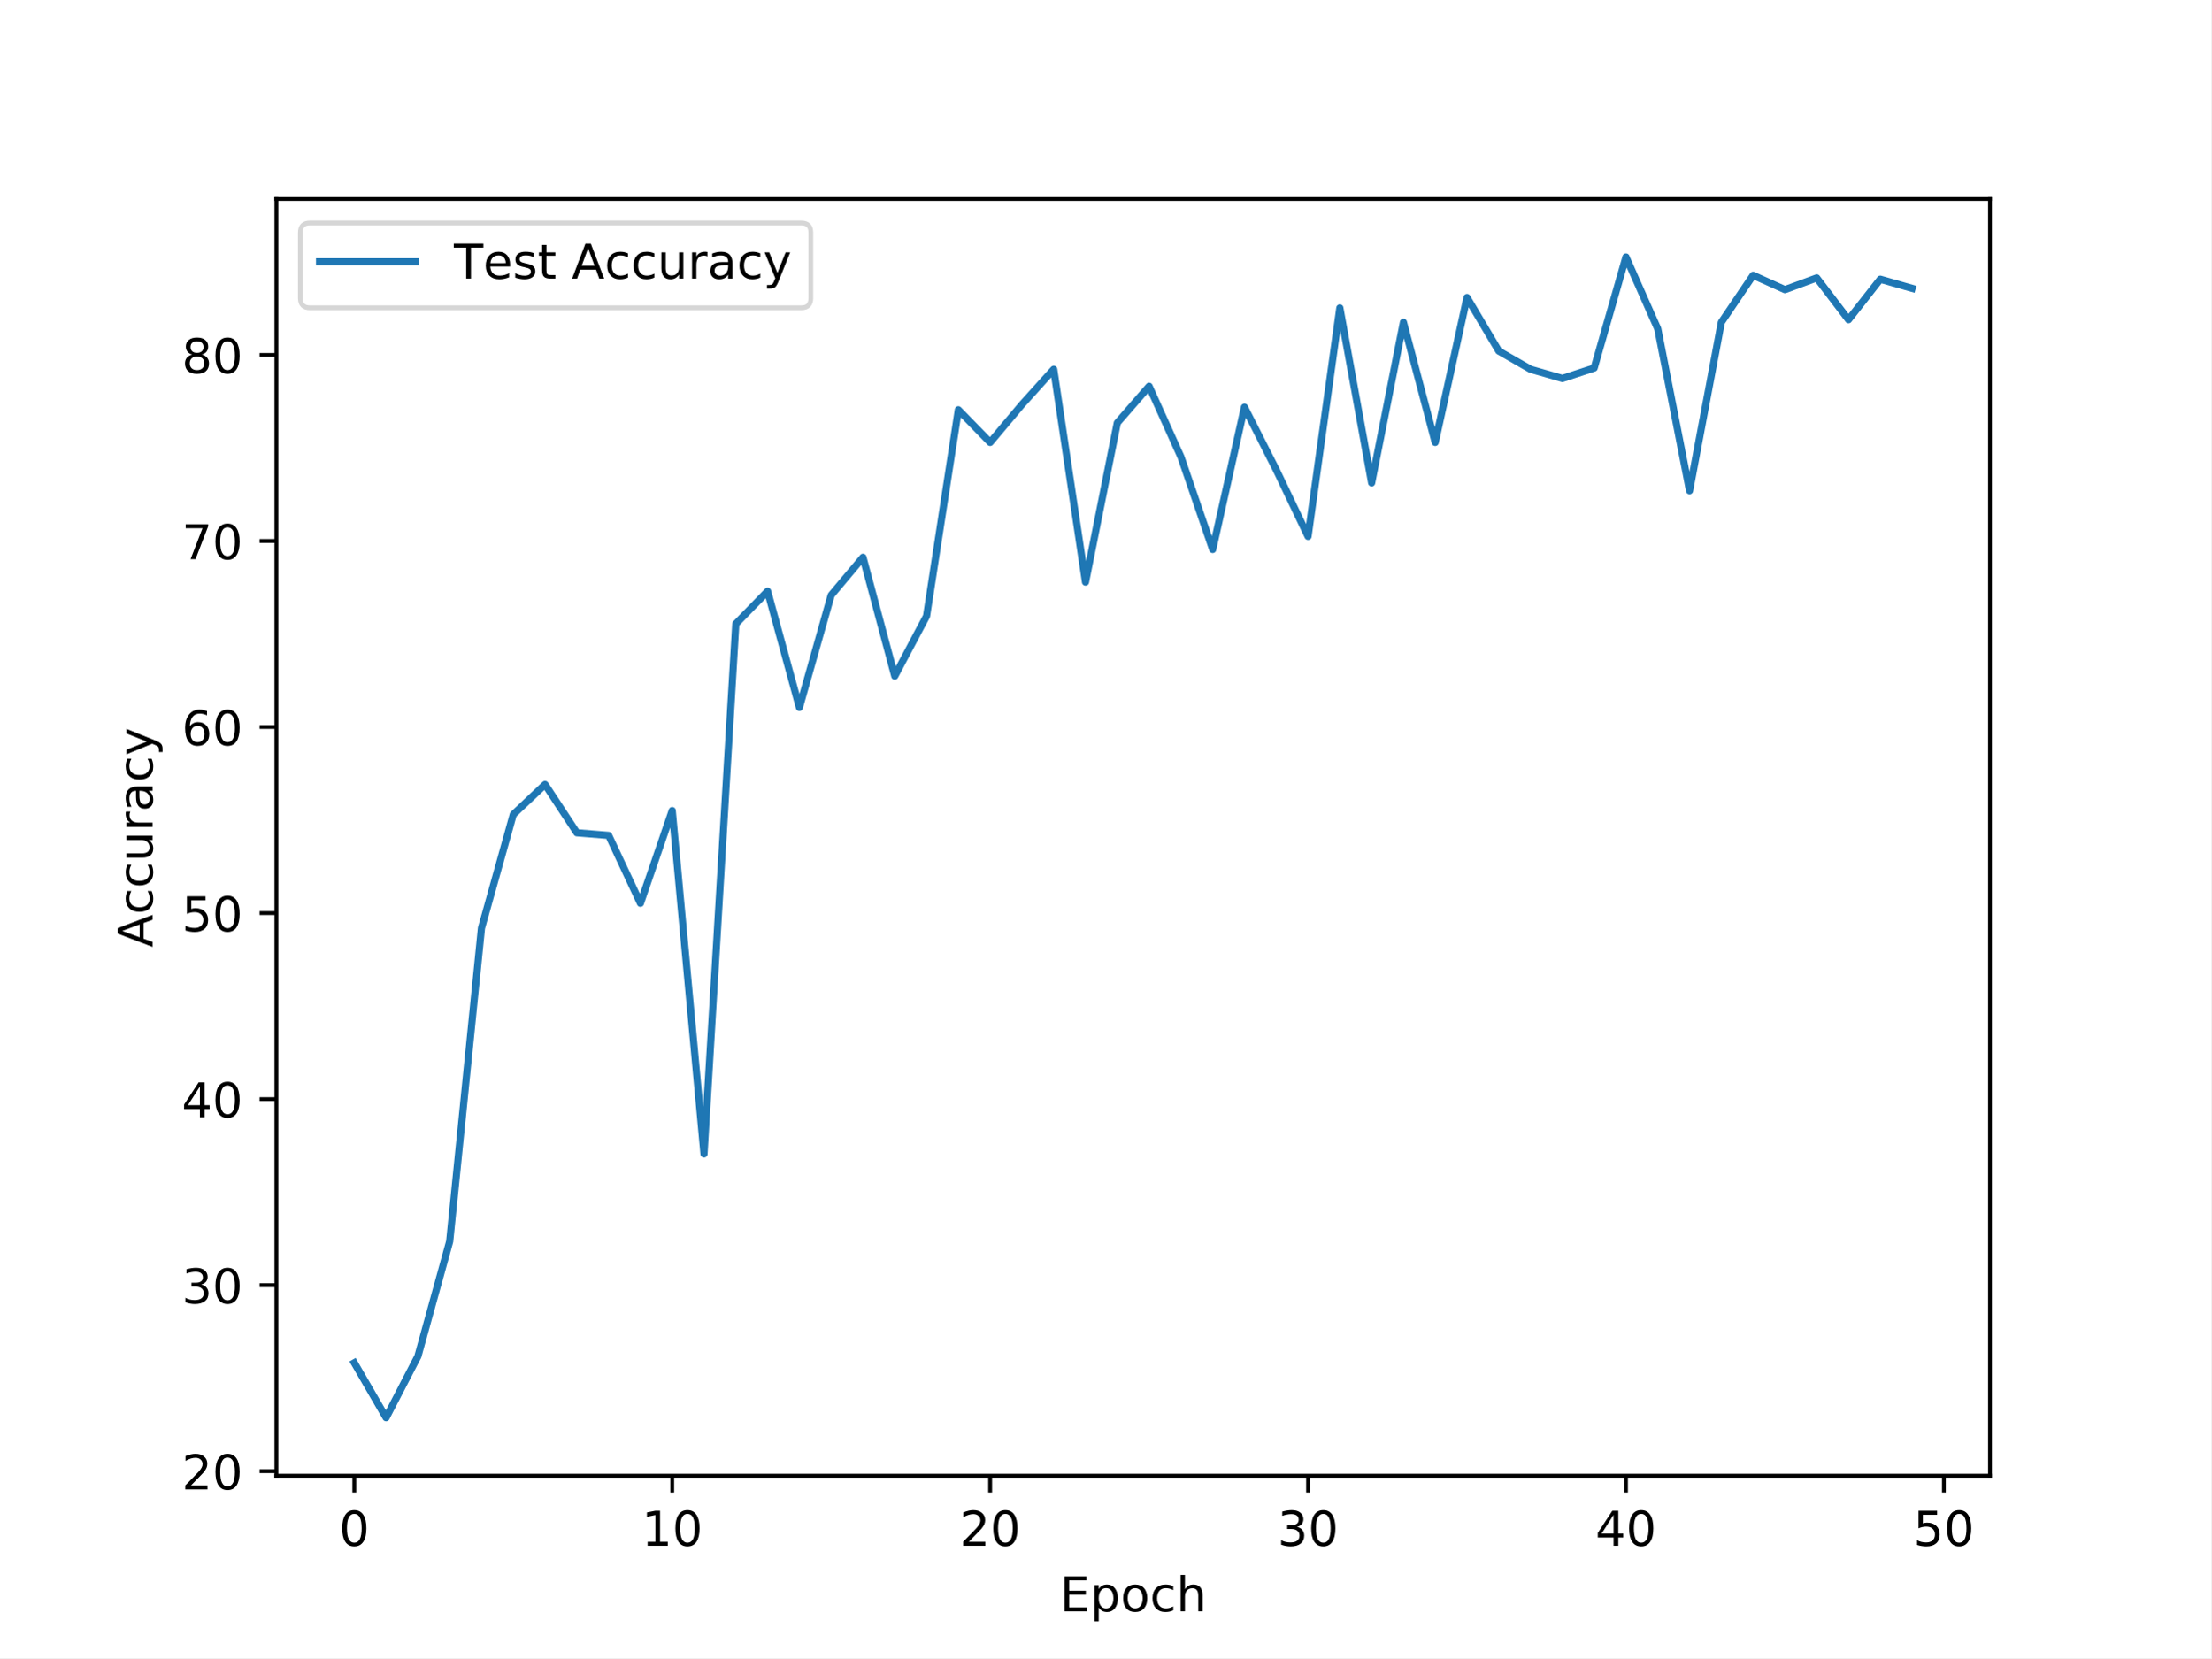
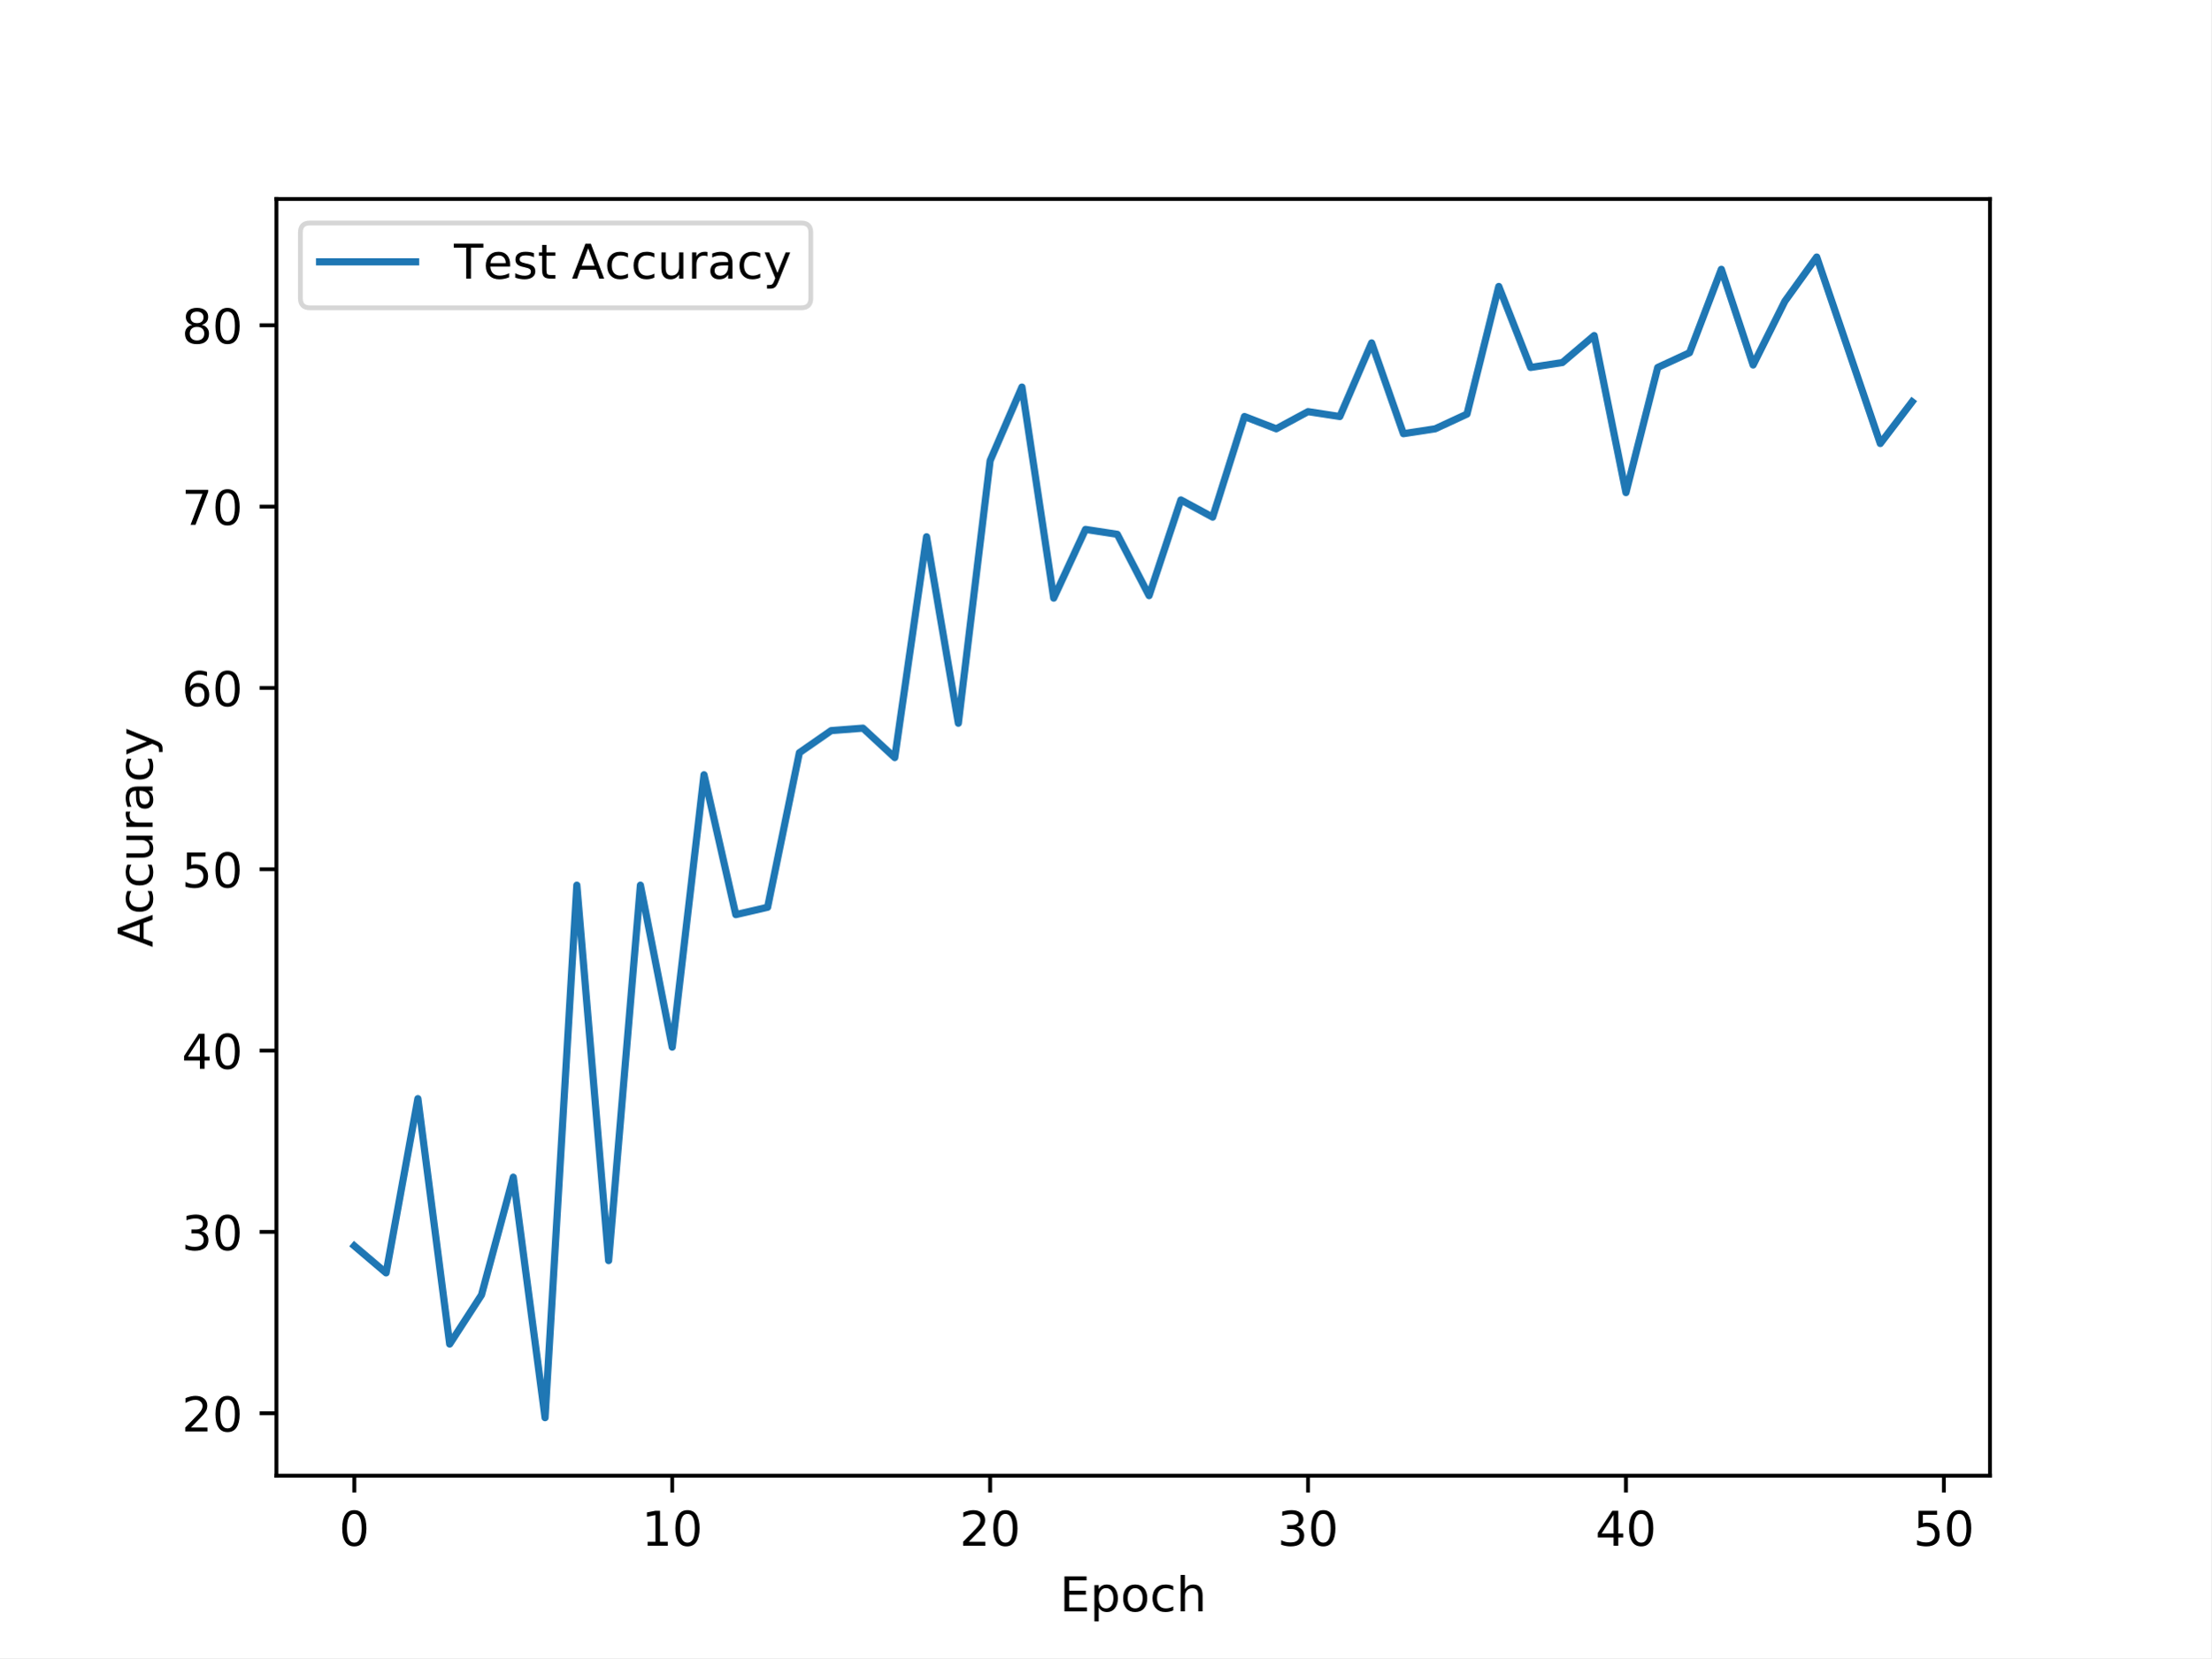
<svg xmlns="http://www.w3.org/2000/svg" xmlns:xlink="http://www.w3.org/1999/xlink" height="345.6pt" version="1.1" viewBox="0 0 460.8 345.6" width="460.8pt">
  <defs>
    <style type="text/css">
*{stroke-linecap:butt;stroke-linejoin:round;}
  </style>
  </defs>
  <g id="figure_1">
    <g id="patch_1">
      <path d="M 0 345.6  L 460.8 345.6  L 460.8 0  L 0 0  z " style="fill:#ffffff;" />
    </g>
    <g id="axes_1">
      <g id="patch_2">
        <path d="M 57.6 307.584  L 414.72 307.584  L 414.72 41.472  L 57.6 41.472  z " style="fill:#ffffff;" />
      </g>
      <g id="matplotlib.axis_1">
        <g id="xtick_1">
          <g id="line2d_1">
            <defs>
-               <path d="M 0 0  L 0 3.5  " id="mb88eb9117a" style="stroke:#000000;stroke-width:0.8;" />
-             </defs>
-             <g>
-               <use style="stroke:#000000;stroke-width:0.8;" x="73.833" xlink:href="#mb88eb9117a" y="307.584" />
+               <path d="M 0 0  L 0 3.5  " id="ma1ffab2759" style="stroke:#000000;stroke-width:0.8;" />
+             </defs>
+             <g>
+               <use style="stroke:#000000;stroke-width:0.8;" x="73.833" xlink:href="#ma1ffab2759" y="307.584" />
            </g>
          </g>
          <g id="text_1">
            <defs>
              <path d="M 31.781 66.406  Q 24.172 66.406 20.328 58.906  Q 16.5 51.422 16.5 36.375  Q 16.5 21.391 20.328 13.891  Q 24.172 6.391 31.781 6.391  Q 39.453 6.391 43.281 13.891  Q 47.125 21.391 47.125 36.375  Q 47.125 51.422 43.281 58.906  Q 39.453 66.406 31.781 66.406  z M 31.781 74.219  Q 44.047 74.219 50.516 64.516  Q 56.984 54.828 56.984 36.375  Q 56.984 17.969 50.516 8.266  Q 44.047 -1.422 31.781 -1.422  Q 19.531 -1.422 13.062 8.266  Q 6.594 17.969 6.594 36.375  Q 6.594 54.828 13.062 64.516  Q 19.531 74.219 31.781 74.219  z " id="DejaVuSans-48" />
            </defs>
            <g transform="translate(70.65148 322.1824)scale(0.1 -0.1)">
              <use xlink:href="#DejaVuSans-48" />
            </g>
          </g>
        </g>
        <g id="xtick_2">
          <g id="line2d_2">
            <g>
-               <use style="stroke:#000000;stroke-width:0.8;" x="140.089" xlink:href="#mb88eb9117a" y="307.584" />
+               <use style="stroke:#000000;stroke-width:0.8;" x="140.089" xlink:href="#ma1ffab2759" y="307.584" />
            </g>
          </g>
          <g id="text_2">
            <defs>
              <path d="M 12.406 8.297  L 28.516 8.297  L 28.516 63.922  L 10.984 60.406  L 10.984 69.391  L 28.422 72.906  L 38.281 72.906  L 38.281 8.297  L 54.391 8.297  L 54.391 0  L 12.406 0  z " id="DejaVuSans-49" />
            </defs>
            <g transform="translate(133.7263 322.1824)scale(0.1 -0.1)">
              <use xlink:href="#DejaVuSans-49" />
              <use x="63.623" xlink:href="#DejaVuSans-48" />
            </g>
          </g>
        </g>
        <g id="xtick_3">
          <g id="line2d_3">
            <g>
-               <use style="stroke:#000000;stroke-width:0.8;" x="206.345" xlink:href="#mb88eb9117a" y="307.584" />
+               <use style="stroke:#000000;stroke-width:0.8;" x="206.345" xlink:href="#ma1ffab2759" y="307.584" />
            </g>
          </g>
          <g id="text_3">
            <defs>
              <path d="M 19.188 8.297  L 53.609 8.297  L 53.609 0  L 7.328 0  L 7.328 8.297  Q 12.938 14.109 22.625 23.891  Q 32.328 33.688 34.812 36.531  Q 39.547 41.844 41.422 45.531  Q 43.312 49.219 43.312 52.781  Q 43.312 58.594 39.234 62.25  Q 35.156 65.922 28.609 65.922  Q 23.969 65.922 18.812 64.312  Q 13.672 62.703 7.812 59.422  L 7.812 69.391  Q 13.766 71.781 18.938 73  Q 24.125 74.219 28.422 74.219  Q 39.75 74.219 46.484 68.547  Q 53.219 62.891 53.219 53.422  Q 53.219 48.922 51.531 44.891  Q 49.859 40.875 45.406 35.406  Q 44.188 33.984 37.641 27.219  Q 31.109 20.453 19.188 8.297  z " id="DejaVuSans-50" />
            </defs>
            <g transform="translate(199.9823 322.1824)scale(0.1 -0.1)">
              <use xlink:href="#DejaVuSans-50" />
              <use x="63.623" xlink:href="#DejaVuSans-48" />
            </g>
          </g>
        </g>
        <g id="xtick_4">
          <g id="line2d_4">
            <g>
-               <use style="stroke:#000000;stroke-width:0.8;" x="272.601" xlink:href="#mb88eb9117a" y="307.584" />
+               <use style="stroke:#000000;stroke-width:0.8;" x="272.601" xlink:href="#ma1ffab2759" y="307.584" />
            </g>
          </g>
          <g id="text_4">
            <defs>
              <path d="M 40.578 39.312  Q 47.656 37.797 51.625 33  Q 55.609 28.219 55.609 21.188  Q 55.609 10.406 48.188 4.484  Q 40.766 -1.422 27.094 -1.422  Q 22.516 -1.422 17.656 -0.516  Q 12.797 0.391 7.625 2.203  L 7.625 11.719  Q 11.719 9.328 16.594 8.109  Q 21.484 6.891 26.812 6.891  Q 36.078 6.891 40.938 10.547  Q 45.797 14.203 45.797 21.188  Q 45.797 27.641 41.281 31.266  Q 36.766 34.906 28.719 34.906  L 20.219 34.906  L 20.219 43.016  L 29.109 43.016  Q 36.375 43.016 40.234 45.922  Q 44.094 48.828 44.094 54.297  Q 44.094 59.906 40.109 62.906  Q 36.141 65.922 28.719 65.922  Q 24.656 65.922 20.016 65.031  Q 15.375 64.156 9.812 62.312  L 9.812 71.094  Q 15.438 72.656 20.344 73.438  Q 25.25 74.219 29.594 74.219  Q 40.828 74.219 47.359 69.109  Q 53.906 64.016 53.906 55.328  Q 53.906 49.266 50.438 45.094  Q 46.969 40.922 40.578 39.312  z " id="DejaVuSans-51" />
            </defs>
            <g transform="translate(266.2383 322.1824)scale(0.1 -0.1)">
              <use xlink:href="#DejaVuSans-51" />
              <use x="63.623" xlink:href="#DejaVuSans-48" />
            </g>
          </g>
        </g>
        <g id="xtick_5">
          <g id="line2d_5">
            <g>
-               <use style="stroke:#000000;stroke-width:0.8;" x="338.857" xlink:href="#mb88eb9117a" y="307.584" />
+               <use style="stroke:#000000;stroke-width:0.8;" x="338.857" xlink:href="#ma1ffab2759" y="307.584" />
            </g>
          </g>
          <g id="text_5">
            <defs>
              <path d="M 37.797 64.312  L 12.891 25.391  L 37.797 25.391  z M 35.203 72.906  L 47.609 72.906  L 47.609 25.391  L 58.016 25.391  L 58.016 17.188  L 47.609 17.188  L 47.609 0  L 37.797 0  L 37.797 17.188  L 4.891 17.188  L 4.891 26.703  z " id="DejaVuSans-52" />
            </defs>
            <g transform="translate(332.4943 322.1824)scale(0.1 -0.1)">
              <use xlink:href="#DejaVuSans-52" />
              <use x="63.623" xlink:href="#DejaVuSans-48" />
            </g>
          </g>
        </g>
        <g id="xtick_6">
          <g id="line2d_6">
            <g>
-               <use style="stroke:#000000;stroke-width:0.8;" x="405.113" xlink:href="#mb88eb9117a" y="307.584" />
+               <use style="stroke:#000000;stroke-width:0.8;" x="405.113" xlink:href="#ma1ffab2759" y="307.584" />
            </g>
          </g>
          <g id="text_6">
            <defs>
              <path d="M 10.797 72.906  L 49.516 72.906  L 49.516 64.594  L 19.828 64.594  L 19.828 46.734  Q 21.969 47.469 24.109 47.828  Q 26.266 48.188 28.422 48.188  Q 40.625 48.188 47.75 41.5  Q 54.891 34.812 54.891 23.391  Q 54.891 11.625 47.562 5.094  Q 40.234 -1.422 26.906 -1.422  Q 22.312 -1.422 17.547 -0.641  Q 12.797 0.141 7.719 1.703  L 7.719 11.625  Q 12.109 9.234 16.797 8.062  Q 21.484 6.891 26.703 6.891  Q 35.156 6.891 40.078 11.328  Q 45.016 15.766 45.016 23.391  Q 45.016 31 40.078 35.438  Q 35.156 39.891 26.703 39.891  Q 22.75 39.891 18.812 39.016  Q 14.891 38.141 10.797 36.281  z " id="DejaVuSans-53" />
            </defs>
            <g transform="translate(398.7504 322.1824)scale(0.1 -0.1)">
              <use xlink:href="#DejaVuSans-53" />
              <use x="63.623" xlink:href="#DejaVuSans-48" />
            </g>
          </g>
        </g>
        <g id="text_7">
          <defs>
            <path d="M 9.812 72.906  L 55.906 72.906  L 55.906 64.594  L 19.672 64.594  L 19.672 43.016  L 54.391 43.016  L 54.391 34.719  L 19.672 34.719  L 19.672 8.297  L 56.781 8.297  L 56.781 0  L 9.812 0  z " id="DejaVuSans-69" />
            <path d="M 18.109 8.203  L 18.109 -20.797  L 9.078 -20.797  L 9.078 54.688  L 18.109 54.688  L 18.109 46.391  Q 20.953 51.266 25.266 53.625  Q 29.594 56 35.594 56  Q 45.562 56 51.781 48.094  Q 58.016 40.188 58.016 27.297  Q 58.016 14.406 51.781 6.484  Q 45.562 -1.422 35.594 -1.422  Q 29.594 -1.422 25.266 0.953  Q 20.953 3.328 18.109 8.203  z M 48.688 27.297  Q 48.688 37.203 44.609 42.844  Q 40.531 48.484 33.406 48.484  Q 26.266 48.484 22.188 42.844  Q 18.109 37.203 18.109 27.297  Q 18.109 17.391 22.188 11.75  Q 26.266 6.109 33.406 6.109  Q 40.531 6.109 44.609 11.75  Q 48.688 17.391 48.688 27.297  z " id="DejaVuSans-112" />
            <path d="M 30.609 48.391  Q 23.391 48.391 19.188 42.75  Q 14.984 37.109 14.984 27.297  Q 14.984 17.484 19.156 11.844  Q 23.344 6.203 30.609 6.203  Q 37.797 6.203 41.984 11.859  Q 46.188 17.531 46.188 27.297  Q 46.188 37.016 41.984 42.703  Q 37.797 48.391 30.609 48.391  z M 30.609 56  Q 42.328 56 49.016 48.375  Q 55.719 40.766 55.719 27.297  Q 55.719 13.875 49.016 6.219  Q 42.328 -1.422 30.609 -1.422  Q 18.844 -1.422 12.172 6.219  Q 5.516 13.875 5.516 27.297  Q 5.516 40.766 12.172 48.375  Q 18.844 56 30.609 56  z " id="DejaVuSans-111" />
            <path d="M 48.781 52.594  L 48.781 44.188  Q 44.969 46.297 41.141 47.344  Q 37.312 48.391 33.406 48.391  Q 24.656 48.391 19.812 42.844  Q 14.984 37.312 14.984 27.297  Q 14.984 17.281 19.812 11.734  Q 24.656 6.203 33.406 6.203  Q 37.312 6.203 41.141 7.25  Q 44.969 8.297 48.781 10.406  L 48.781 2.094  Q 45.016 0.344 40.984 -0.531  Q 36.969 -1.422 32.422 -1.422  Q 20.062 -1.422 12.781 6.344  Q 5.516 14.109 5.516 27.297  Q 5.516 40.672 12.859 48.328  Q 20.219 56 33.016 56  Q 37.156 56 41.109 55.141  Q 45.062 54.297 48.781 52.594  z " id="DejaVuSans-99" />
            <path d="M 54.891 33.016  L 54.891 0  L 45.906 0  L 45.906 32.719  Q 45.906 40.484 42.875 44.328  Q 39.844 48.188 33.797 48.188  Q 26.516 48.188 22.312 43.547  Q 18.109 38.922 18.109 30.906  L 18.109 0  L 9.078 0  L 9.078 75.984  L 18.109 75.984  L 18.109 46.188  Q 21.344 51.125 25.703 53.562  Q 30.078 56 35.797 56  Q 45.219 56 50.047 50.172  Q 54.891 44.344 54.891 33.016  z " id="DejaVuSans-104" />
          </defs>
          <g transform="translate(220.8491 335.8606)scale(0.1 -0.1)">
            <use xlink:href="#DejaVuSans-69" />
            <use x="63.184" xlink:href="#DejaVuSans-112" />
            <use x="126.66" xlink:href="#DejaVuSans-111" />
            <use x="187.842" xlink:href="#DejaVuSans-99" />
            <use x="242.822" xlink:href="#DejaVuSans-104" />
          </g>
        </g>
      </g>
      <g id="matplotlib.axis_2">
        <g id="ytick_1">
          <g id="line2d_7">
            <defs>
-               <path d="M 0 0  L -3.5 0  " id="m5624fb68bb" style="stroke:#000000;stroke-width:0.8;" />
-             </defs>
-             <g>
-               <use style="stroke:#000000;stroke-width:0.8;" x="57.6" xlink:href="#m5624fb68bb" y="306.645" />
+               <path d="M 0 0  L -3.5 0  " id="m44a4e3cbdd" style="stroke:#000000;stroke-width:0.8;" />
+             </defs>
+             <g>
+               <use style="stroke:#000000;stroke-width:0.8;" x="57.6" xlink:href="#m44a4e3cbdd" y="294.567" />
            </g>
          </g>
          <g id="text_8">
-             <g transform="translate(37.875 310.4444)scale(0.1 -0.1)">
+             <g transform="translate(37.875 298.3666)scale(0.1 -0.1)">
              <use xlink:href="#DejaVuSans-50" />
              <use x="63.623" xlink:href="#DejaVuSans-48" />
            </g>
          </g>
        </g>
        <g id="ytick_2">
          <g id="line2d_8">
            <g>
-               <use style="stroke:#000000;stroke-width:0.8;" x="57.6" xlink:href="#m5624fb68bb" y="267.867" />
+               <use style="stroke:#000000;stroke-width:0.8;" x="57.6" xlink:href="#m44a4e3cbdd" y="256.771" />
            </g>
          </g>
          <g id="text_9">
-             <g transform="translate(37.875 271.6664)scale(0.1 -0.1)">
+             <g transform="translate(37.875 260.5698)scale(0.1 -0.1)">
              <use xlink:href="#DejaVuSans-51" />
              <use x="63.623" xlink:href="#DejaVuSans-48" />
            </g>
          </g>
        </g>
        <g id="ytick_3">
          <g id="line2d_9">
            <g>
-               <use style="stroke:#000000;stroke-width:0.8;" x="57.6" xlink:href="#m5624fb68bb" y="229.089" />
+               <use style="stroke:#000000;stroke-width:0.8;" x="57.6" xlink:href="#m44a4e3cbdd" y="218.974" />
            </g>
          </g>
          <g id="text_10">
-             <g transform="translate(37.875 232.8885)scale(0.1 -0.1)">
+             <g transform="translate(37.875 222.773)scale(0.1 -0.1)">
              <use xlink:href="#DejaVuSans-52" />
              <use x="63.623" xlink:href="#DejaVuSans-48" />
            </g>
          </g>
        </g>
        <g id="ytick_4">
          <g id="line2d_10">
            <g>
-               <use style="stroke:#000000;stroke-width:0.8;" x="57.6" xlink:href="#m5624fb68bb" y="190.311" />
+               <use style="stroke:#000000;stroke-width:0.8;" x="57.6" xlink:href="#m44a4e3cbdd" y="181.177" />
            </g>
          </g>
          <g id="text_11">
-             <g transform="translate(37.875 194.1105)scale(0.1 -0.1)">
+             <g transform="translate(37.875 184.9762)scale(0.1 -0.1)">
              <use xlink:href="#DejaVuSans-53" />
              <use x="63.623" xlink:href="#DejaVuSans-48" />
            </g>
          </g>
        </g>
        <g id="ytick_5">
          <g id="line2d_11">
            <g>
-               <use style="stroke:#000000;stroke-width:0.8;" x="57.6" xlink:href="#m5624fb68bb" y="151.533" />
+               <use style="stroke:#000000;stroke-width:0.8;" x="57.6" xlink:href="#m44a4e3cbdd" y="143.38" />
            </g>
          </g>
          <g id="text_12">
            <defs>
              <path d="M 33.016 40.375  Q 26.375 40.375 22.484 35.828  Q 18.609 31.297 18.609 23.391  Q 18.609 15.531 22.484 10.953  Q 26.375 6.391 33.016 6.391  Q 39.656 6.391 43.531 10.953  Q 47.406 15.531 47.406 23.391  Q 47.406 31.297 43.531 35.828  Q 39.656 40.375 33.016 40.375  z M 52.594 71.297  L 52.594 62.312  Q 48.875 64.062 45.094 64.984  Q 41.312 65.922 37.594 65.922  Q 27.828 65.922 22.672 59.328  Q 17.531 52.734 16.797 39.406  Q 19.672 43.656 24.016 45.922  Q 28.375 48.188 33.594 48.188  Q 44.578 48.188 50.953 41.516  Q 57.328 34.859 57.328 23.391  Q 57.328 12.156 50.688 5.359  Q 44.047 -1.422 33.016 -1.422  Q 20.359 -1.422 13.672 8.266  Q 6.984 17.969 6.984 36.375  Q 6.984 53.656 15.188 63.938  Q 23.391 74.219 37.203 74.219  Q 40.922 74.219 44.703 73.484  Q 48.484 72.75 52.594 71.297  z " id="DejaVuSans-54" />
            </defs>
-             <g transform="translate(37.875 155.3326)scale(0.1 -0.1)">
+             <g transform="translate(37.875 147.1794)scale(0.1 -0.1)">
              <use xlink:href="#DejaVuSans-54" />
              <use x="63.623" xlink:href="#DejaVuSans-48" />
            </g>
          </g>
        </g>
        <g id="ytick_6">
          <g id="line2d_12">
            <g>
-               <use style="stroke:#000000;stroke-width:0.8;" x="57.6" xlink:href="#m5624fb68bb" y="112.755" />
+               <use style="stroke:#000000;stroke-width:0.8;" x="57.6" xlink:href="#m44a4e3cbdd" y="105.583" />
            </g>
          </g>
          <g id="text_13">
            <defs>
              <path d="M 8.203 72.906  L 55.078 72.906  L 55.078 68.703  L 28.609 0  L 18.312 0  L 43.219 64.594  L 8.203 64.594  z " id="DejaVuSans-55" />
            </defs>
-             <g transform="translate(37.875 116.5546)scale(0.1 -0.1)">
+             <g transform="translate(37.875 109.3826)scale(0.1 -0.1)">
              <use xlink:href="#DejaVuSans-55" />
              <use x="63.623" xlink:href="#DejaVuSans-48" />
            </g>
          </g>
        </g>
        <g id="ytick_7">
          <g id="line2d_13">
            <g>
-               <use style="stroke:#000000;stroke-width:0.8;" x="57.6" xlink:href="#m5624fb68bb" y="73.977" />
+               <use style="stroke:#000000;stroke-width:0.8;" x="57.6" xlink:href="#m44a4e3cbdd" y="67.787" />
            </g>
          </g>
          <g id="text_14">
            <defs>
              <path d="M 31.781 34.625  Q 24.75 34.625 20.719 30.859  Q 16.703 27.094 16.703 20.516  Q 16.703 13.922 20.719 10.156  Q 24.75 6.391 31.781 6.391  Q 38.812 6.391 42.859 10.172  Q 46.922 13.969 46.922 20.516  Q 46.922 27.094 42.891 30.859  Q 38.875 34.625 31.781 34.625  z M 21.922 38.812  Q 15.578 40.375 12.031 44.719  Q 8.5 49.078 8.5 55.328  Q 8.5 64.062 14.719 69.141  Q 20.953 74.219 31.781 74.219  Q 42.672 74.219 48.875 69.141  Q 55.078 64.062 55.078 55.328  Q 55.078 49.078 51.531 44.719  Q 48 40.375 41.703 38.812  Q 48.828 37.156 52.797 32.312  Q 56.781 27.484 56.781 20.516  Q 56.781 9.906 50.312 4.234  Q 43.844 -1.422 31.781 -1.422  Q 19.734 -1.422 13.25 4.234  Q 6.781 9.906 6.781 20.516  Q 6.781 27.484 10.781 32.312  Q 14.797 37.156 21.922 38.812  z M 18.312 54.391  Q 18.312 48.734 21.844 45.562  Q 25.391 42.391 31.781 42.391  Q 38.141 42.391 41.719 45.562  Q 45.312 48.734 45.312 54.391  Q 45.312 60.062 41.719 63.234  Q 38.141 66.406 31.781 66.406  Q 25.391 66.406 21.844 63.234  Q 18.312 60.062 18.312 54.391  z " id="DejaVuSans-56" />
            </defs>
-             <g transform="translate(37.875 77.77667)scale(0.1 -0.1)">
+             <g transform="translate(37.875 71.58577)scale(0.1 -0.1)">
              <use xlink:href="#DejaVuSans-56" />
              <use x="63.623" xlink:href="#DejaVuSans-48" />
            </g>
          </g>
        </g>
        <g id="text_15">
          <defs>
            <path d="M 34.188 63.188  L 20.797 26.906  L 47.609 26.906  z M 28.609 72.906  L 39.797 72.906  L 67.578 0  L 57.328 0  L 50.688 18.703  L 17.828 18.703  L 11.188 0  L 0.781 0  z " id="DejaVuSans-65" />
            <path d="M 8.5 21.578  L 8.5 54.688  L 17.484 54.688  L 17.484 21.922  Q 17.484 14.156 20.5 10.266  Q 23.531 6.391 29.594 6.391  Q 36.859 6.391 41.078 11.031  Q 45.312 15.672 45.312 23.688  L 45.312 54.688  L 54.297 54.688  L 54.297 0  L 45.312 0  L 45.312 8.406  Q 42.047 3.422 37.719 1  Q 33.406 -1.422 27.688 -1.422  Q 18.266 -1.422 13.375 4.438  Q 8.5 10.297 8.5 21.578  z M 31.109 56  z " id="DejaVuSans-117" />
            <path d="M 41.109 46.297  Q 39.594 47.172 37.812 47.578  Q 36.031 48 33.891 48  Q 26.266 48 22.188 43.047  Q 18.109 38.094 18.109 28.812  L 18.109 0  L 9.078 0  L 9.078 54.688  L 18.109 54.688  L 18.109 46.188  Q 20.953 51.172 25.484 53.578  Q 30.031 56 36.531 56  Q 37.453 56 38.578 55.875  Q 39.703 55.766 41.062 55.516  z " id="DejaVuSans-114" />
            <path d="M 34.281 27.484  Q 23.391 27.484 19.188 25  Q 14.984 22.516 14.984 16.5  Q 14.984 11.719 18.141 8.906  Q 21.297 6.109 26.703 6.109  Q 34.188 6.109 38.703 11.406  Q 43.219 16.703 43.219 25.484  L 43.219 27.484  z M 52.203 31.203  L 52.203 0  L 43.219 0  L 43.219 8.297  Q 40.141 3.328 35.547 0.953  Q 30.953 -1.422 24.312 -1.422  Q 15.922 -1.422 10.953 3.297  Q 6 8.016 6 15.922  Q 6 25.141 12.172 29.828  Q 18.359 34.516 30.609 34.516  L 43.219 34.516  L 43.219 35.406  Q 43.219 41.609 39.141 45  Q 35.062 48.391 27.688 48.391  Q 23 48.391 18.547 47.266  Q 14.109 46.141 10.016 43.891  L 10.016 52.203  Q 14.938 54.109 19.578 55.047  Q 24.219 56 28.609 56  Q 40.484 56 46.344 49.844  Q 52.203 43.703 52.203 31.203  z " id="DejaVuSans-97" />
            <path d="M 32.172 -5.078  Q 28.375 -14.844 24.75 -17.812  Q 21.141 -20.797 15.094 -20.797  L 7.906 -20.797  L 7.906 -13.281  L 13.188 -13.281  Q 16.891 -13.281 18.938 -11.516  Q 21 -9.766 23.484 -3.219  L 25.094 0.875  L 2.984 54.688  L 12.5 54.688  L 29.594 11.922  L 46.688 54.688  L 56.203 54.688  z " id="DejaVuSans-121" />
          </defs>
          <g transform="translate(31.79531 197.4428)rotate(-90)scale(0.1 -0.1)">
            <use xlink:href="#DejaVuSans-65" />
            <use x="68.393" xlink:href="#DejaVuSans-99" />
            <use x="123.373" xlink:href="#DejaVuSans-99" />
            <use x="178.354" xlink:href="#DejaVuSans-117" />
            <use x="241.732" xlink:href="#DejaVuSans-114" />
            <use x="282.846" xlink:href="#DejaVuSans-97" />
            <use x="344.125" xlink:href="#DejaVuSans-99" />
            <use x="399.105" xlink:href="#DejaVuSans-121" />
          </g>
        </g>
      </g>
      <g id="line2d_14">
-         <path clip-path="url(#p73a5f5d19e)" d="M 73.833 284.059  L 80.458 295.488  L 87.084 282.698  L 93.71 258.751  L 100.335 193.441  L 106.961 169.766  L 113.586 163.507  L 120.212 173.576  L 126.838 174.12  L 133.463 188.27  L 140.089 168.949  L 146.714 240.519  L 153.34 130.035  L 159.966 123.232  L 166.591 147.451  L 173.217 124.049  L 179.842 116.157  L 186.468 140.92  L 193.094 128.403  L 199.719 85.407  L 206.345 92.21  L 212.97 84.318  L 219.596 76.971  L 226.222 121.327  L 232.847 88.128  L 239.473 80.508  L 246.098 95.203  L 252.724 114.524  L 259.35 84.862  L 265.975 97.925  L 272.601 111.803  L 279.226 64.181  L 285.852 100.646  L 292.478 67.174  L 299.103 92.21  L 305.729 62.004  L 312.354 73.161  L 318.98 76.971  L 325.606 78.876  L 332.231 76.699  L 338.857 53.568  L 345.482 68.535  L 352.108 102.279  L 358.734 67.174  L 365.359 57.378  L 371.985 60.371  L 378.61 57.922  L 385.236 66.63  L 391.862 58.194  L 398.487 60.099  " style="fill:none;stroke:#1f77b4;stroke-linecap:square;stroke-width:1.5;" />
+         <path clip-path="url(#pef9ec00290)" d="M 73.833 259.686  L 80.458 265.312  L 87.084 228.998  L 93.71 280.144  L 100.335 269.915  L 106.961 245.365  L 113.586 295.488  L 120.212 184.501  L 126.838 262.755  L 133.463 184.501  L 140.089 218.258  L 146.714 161.486  L 153.34 190.639  L 159.966 189.105  L 166.591 156.883  L 173.217 152.28  L 179.842 151.768  L 186.468 157.906  L 193.094 111.874  L 199.719 150.745  L 206.345 96.019  L 212.97 80.675  L 219.596 124.661  L 226.222 110.34  L 232.847 111.363  L 239.473 124.149  L 246.098 104.202  L 252.724 107.783  L 259.35 86.813  L 265.975 89.37  L 272.601 85.79  L 279.226 86.813  L 285.852 71.469  L 292.478 90.393  L 299.103 89.37  L 305.729 86.301  L 312.354 59.706  L 318.98 76.584  L 325.606 75.561  L 332.231 69.935  L 338.857 102.668  L 345.482 76.584  L 352.108 73.515  L 358.734 56.125  L 365.359 76.072  L 371.985 62.774  L 378.61 53.568  L 385.236 73.003  L 391.862 92.439  L 398.487 83.744  " style="fill:none;stroke:#1f77b4;stroke-linecap:square;stroke-width:1.5;" />
      </g>
      <g id="patch_3">
        <path d="M 57.6 307.584  L 57.6 41.472  " style="fill:none;stroke:#000000;stroke-linecap:square;stroke-linejoin:miter;stroke-width:0.8;" />
      </g>
      <g id="patch_4">
        <path d="M 414.72 307.584  L 414.72 41.472  " style="fill:none;stroke:#000000;stroke-linecap:square;stroke-linejoin:miter;stroke-width:0.8;" />
      </g>
      <g id="patch_5">
        <path d="M 57.6 307.584  L 414.72 307.584  " style="fill:none;stroke:#000000;stroke-linecap:square;stroke-linejoin:miter;stroke-width:0.8;" />
      </g>
      <g id="patch_6">
        <path d="M 57.6 41.472  L 414.72 41.472  " style="fill:none;stroke:#000000;stroke-linecap:square;stroke-linejoin:miter;stroke-width:0.8;" />
      </g>
      <g id="legend_1">
        <g id="patch_7">
          <path d="M 64.6 64.15  L 166.972 64.15  Q 168.972 64.15 168.972 62.15  L 168.972 48.472  Q 168.972 46.472 166.972 46.472  L 64.6 46.472  Q 62.6 46.472 62.6 48.472  L 62.6 62.15  Q 62.6 64.15 64.6 64.15  z " style="fill:#ffffff;opacity:0.8;stroke:#cccccc;stroke-linejoin:miter;" />
        </g>
        <g id="line2d_15">
          <path d="M 66.6 54.57  L 86.6 54.57  " style="fill:none;stroke:#1f77b4;stroke-linecap:square;stroke-width:1.5;" />
        </g>
        <g id="line2d_16" />
        <g id="text_16">
          <defs>
            <path d="M -0.297 72.906  L 61.375 72.906  L 61.375 64.594  L 35.5 64.594  L 35.5 0  L 25.594 0  L 25.594 64.594  L -0.297 64.594  z " id="DejaVuSans-84" />
            <path d="M 56.203 29.594  L 56.203 25.203  L 14.891 25.203  Q 15.484 15.922 20.484 11.062  Q 25.484 6.203 34.422 6.203  Q 39.594 6.203 44.453 7.469  Q 49.312 8.734 54.109 11.281  L 54.109 2.781  Q 49.266 0.734 44.188 -0.344  Q 39.109 -1.422 33.891 -1.422  Q 20.797 -1.422 13.156 6.188  Q 5.516 13.812 5.516 26.812  Q 5.516 40.234 12.766 48.109  Q 20.016 56 32.328 56  Q 43.359 56 49.781 48.891  Q 56.203 41.797 56.203 29.594  z M 47.219 32.234  Q 47.125 39.594 43.094 43.984  Q 39.062 48.391 32.422 48.391  Q 24.906 48.391 20.391 44.141  Q 15.875 39.891 15.188 32.172  z " id="DejaVuSans-101" />
            <path d="M 44.281 53.078  L 44.281 44.578  Q 40.484 46.531 36.375 47.5  Q 32.281 48.484 27.875 48.484  Q 21.188 48.484 17.844 46.438  Q 14.5 44.391 14.5 40.281  Q 14.5 37.156 16.891 35.375  Q 19.281 33.594 26.516 31.984  L 29.594 31.297  Q 39.156 29.25 43.188 25.516  Q 47.219 21.781 47.219 15.094  Q 47.219 7.469 41.188 3.016  Q 35.156 -1.422 24.609 -1.422  Q 20.219 -1.422 15.453 -0.562  Q 10.688 0.297 5.422 2  L 5.422 11.281  Q 10.406 8.688 15.234 7.391  Q 20.062 6.109 24.812 6.109  Q 31.156 6.109 34.562 8.281  Q 37.984 10.453 37.984 14.406  Q 37.984 18.062 35.516 20.016  Q 33.062 21.969 24.703 23.781  L 21.578 24.516  Q 13.234 26.266 9.516 29.906  Q 5.812 33.547 5.812 39.891  Q 5.812 47.609 11.281 51.797  Q 16.75 56 26.812 56  Q 31.781 56 36.172 55.266  Q 40.578 54.547 44.281 53.078  z " id="DejaVuSans-115" />
            <path d="M 18.312 70.219  L 18.312 54.688  L 36.812 54.688  L 36.812 47.703  L 18.312 47.703  L 18.312 18.016  Q 18.312 11.328 20.141 9.422  Q 21.969 7.516 27.594 7.516  L 36.812 7.516  L 36.812 0  L 27.594 0  Q 17.188 0 13.234 3.875  Q 9.281 7.766 9.281 18.016  L 9.281 47.703  L 2.688 47.703  L 2.688 54.688  L 9.281 54.688  L 9.281 70.219  z " id="DejaVuSans-116" />
            <path id="DejaVuSans-32" />
          </defs>
          <g transform="translate(94.6 58.07044)scale(0.1 -0.1)">
            <use xlink:href="#DejaVuSans-84" />
            <use x="60.818" xlink:href="#DejaVuSans-101" />
            <use x="122.342" xlink:href="#DejaVuSans-115" />
            <use x="174.441" xlink:href="#DejaVuSans-116" />
            <use x="213.65" xlink:href="#DejaVuSans-32" />
            <use x="245.438" xlink:href="#DejaVuSans-65" />
            <use x="313.83" xlink:href="#DejaVuSans-99" />
            <use x="368.811" xlink:href="#DejaVuSans-99" />
            <use x="423.791" xlink:href="#DejaVuSans-117" />
            <use x="487.17" xlink:href="#DejaVuSans-114" />
            <use x="528.283" xlink:href="#DejaVuSans-97" />
            <use x="589.562" xlink:href="#DejaVuSans-99" />
            <use x="644.543" xlink:href="#DejaVuSans-121" />
          </g>
        </g>
      </g>
    </g>
  </g>
  <defs>
-     <clipPath id="p73a5f5d19e">
+     <clipPath id="pef9ec00290">
      <rect height="266.112" width="357.12" x="57.6" y="41.472" />
    </clipPath>
  </defs>
</svg>
